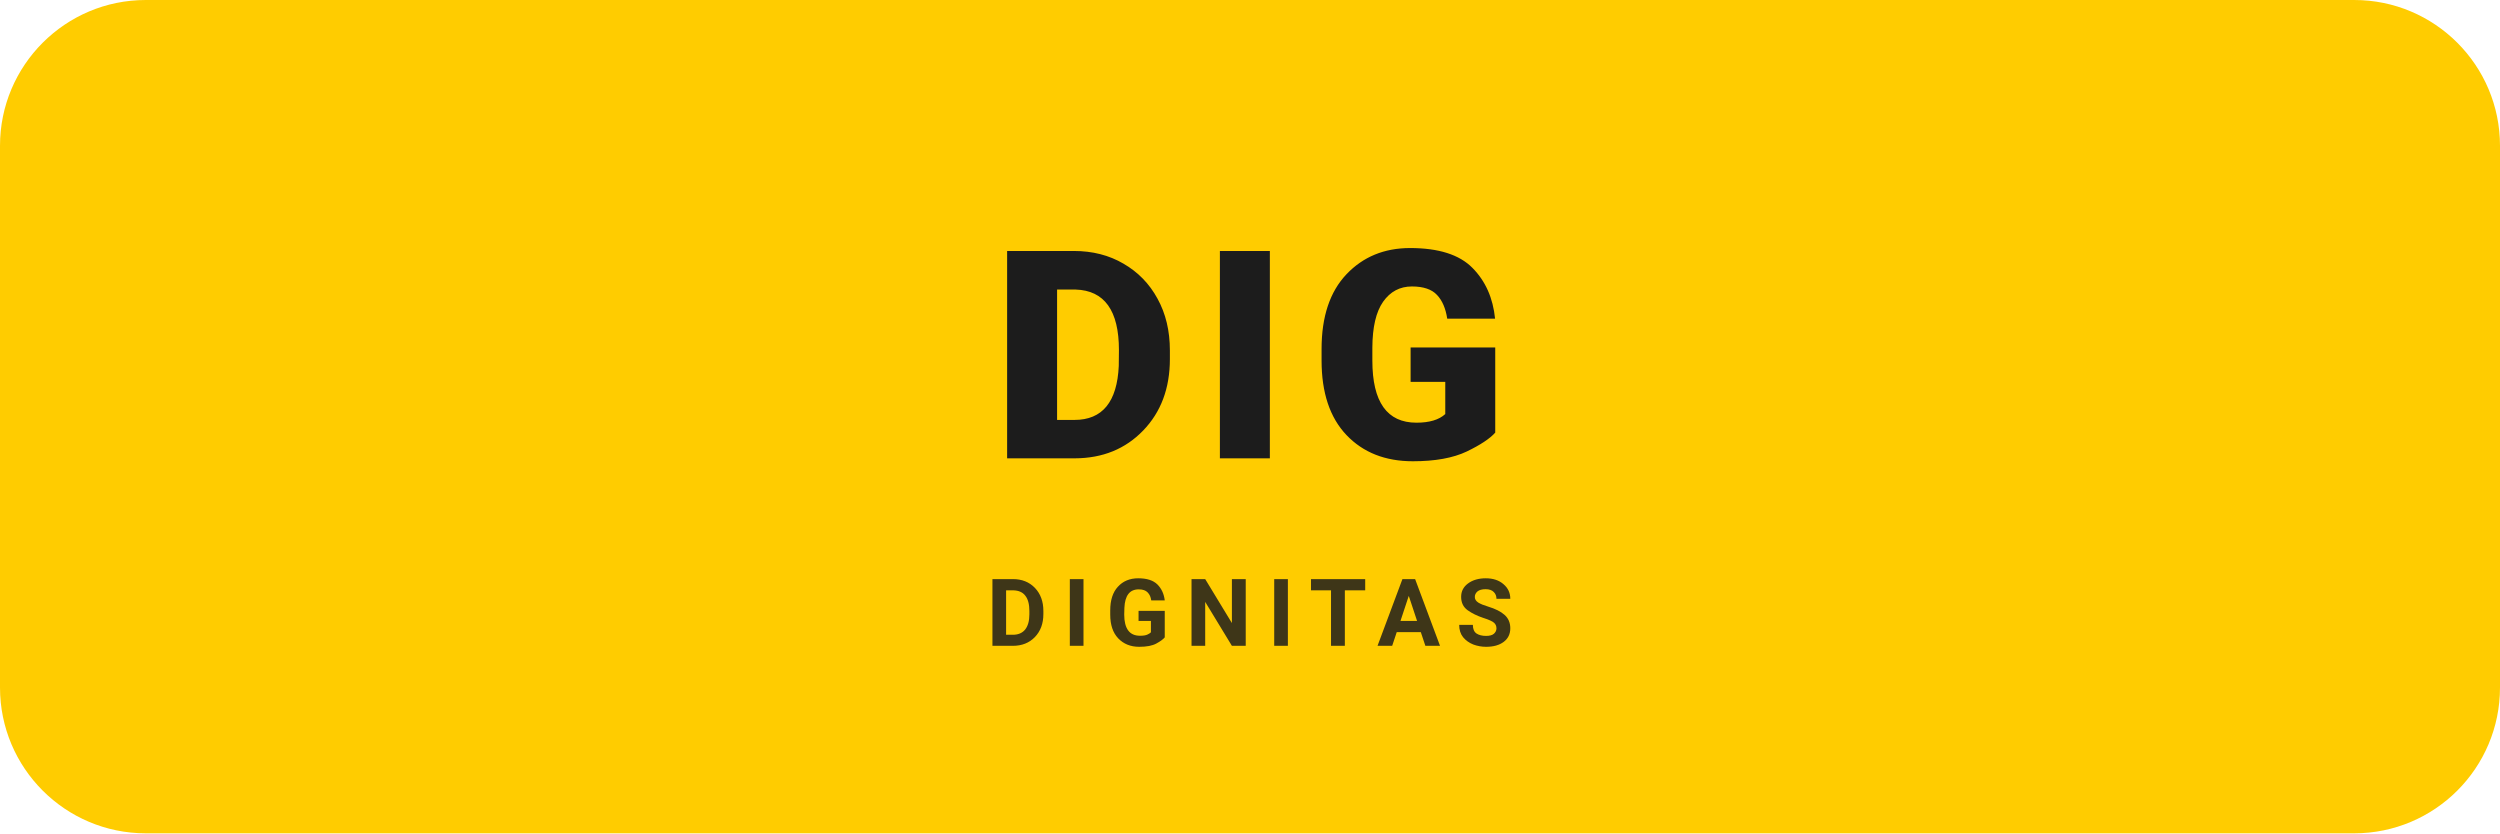
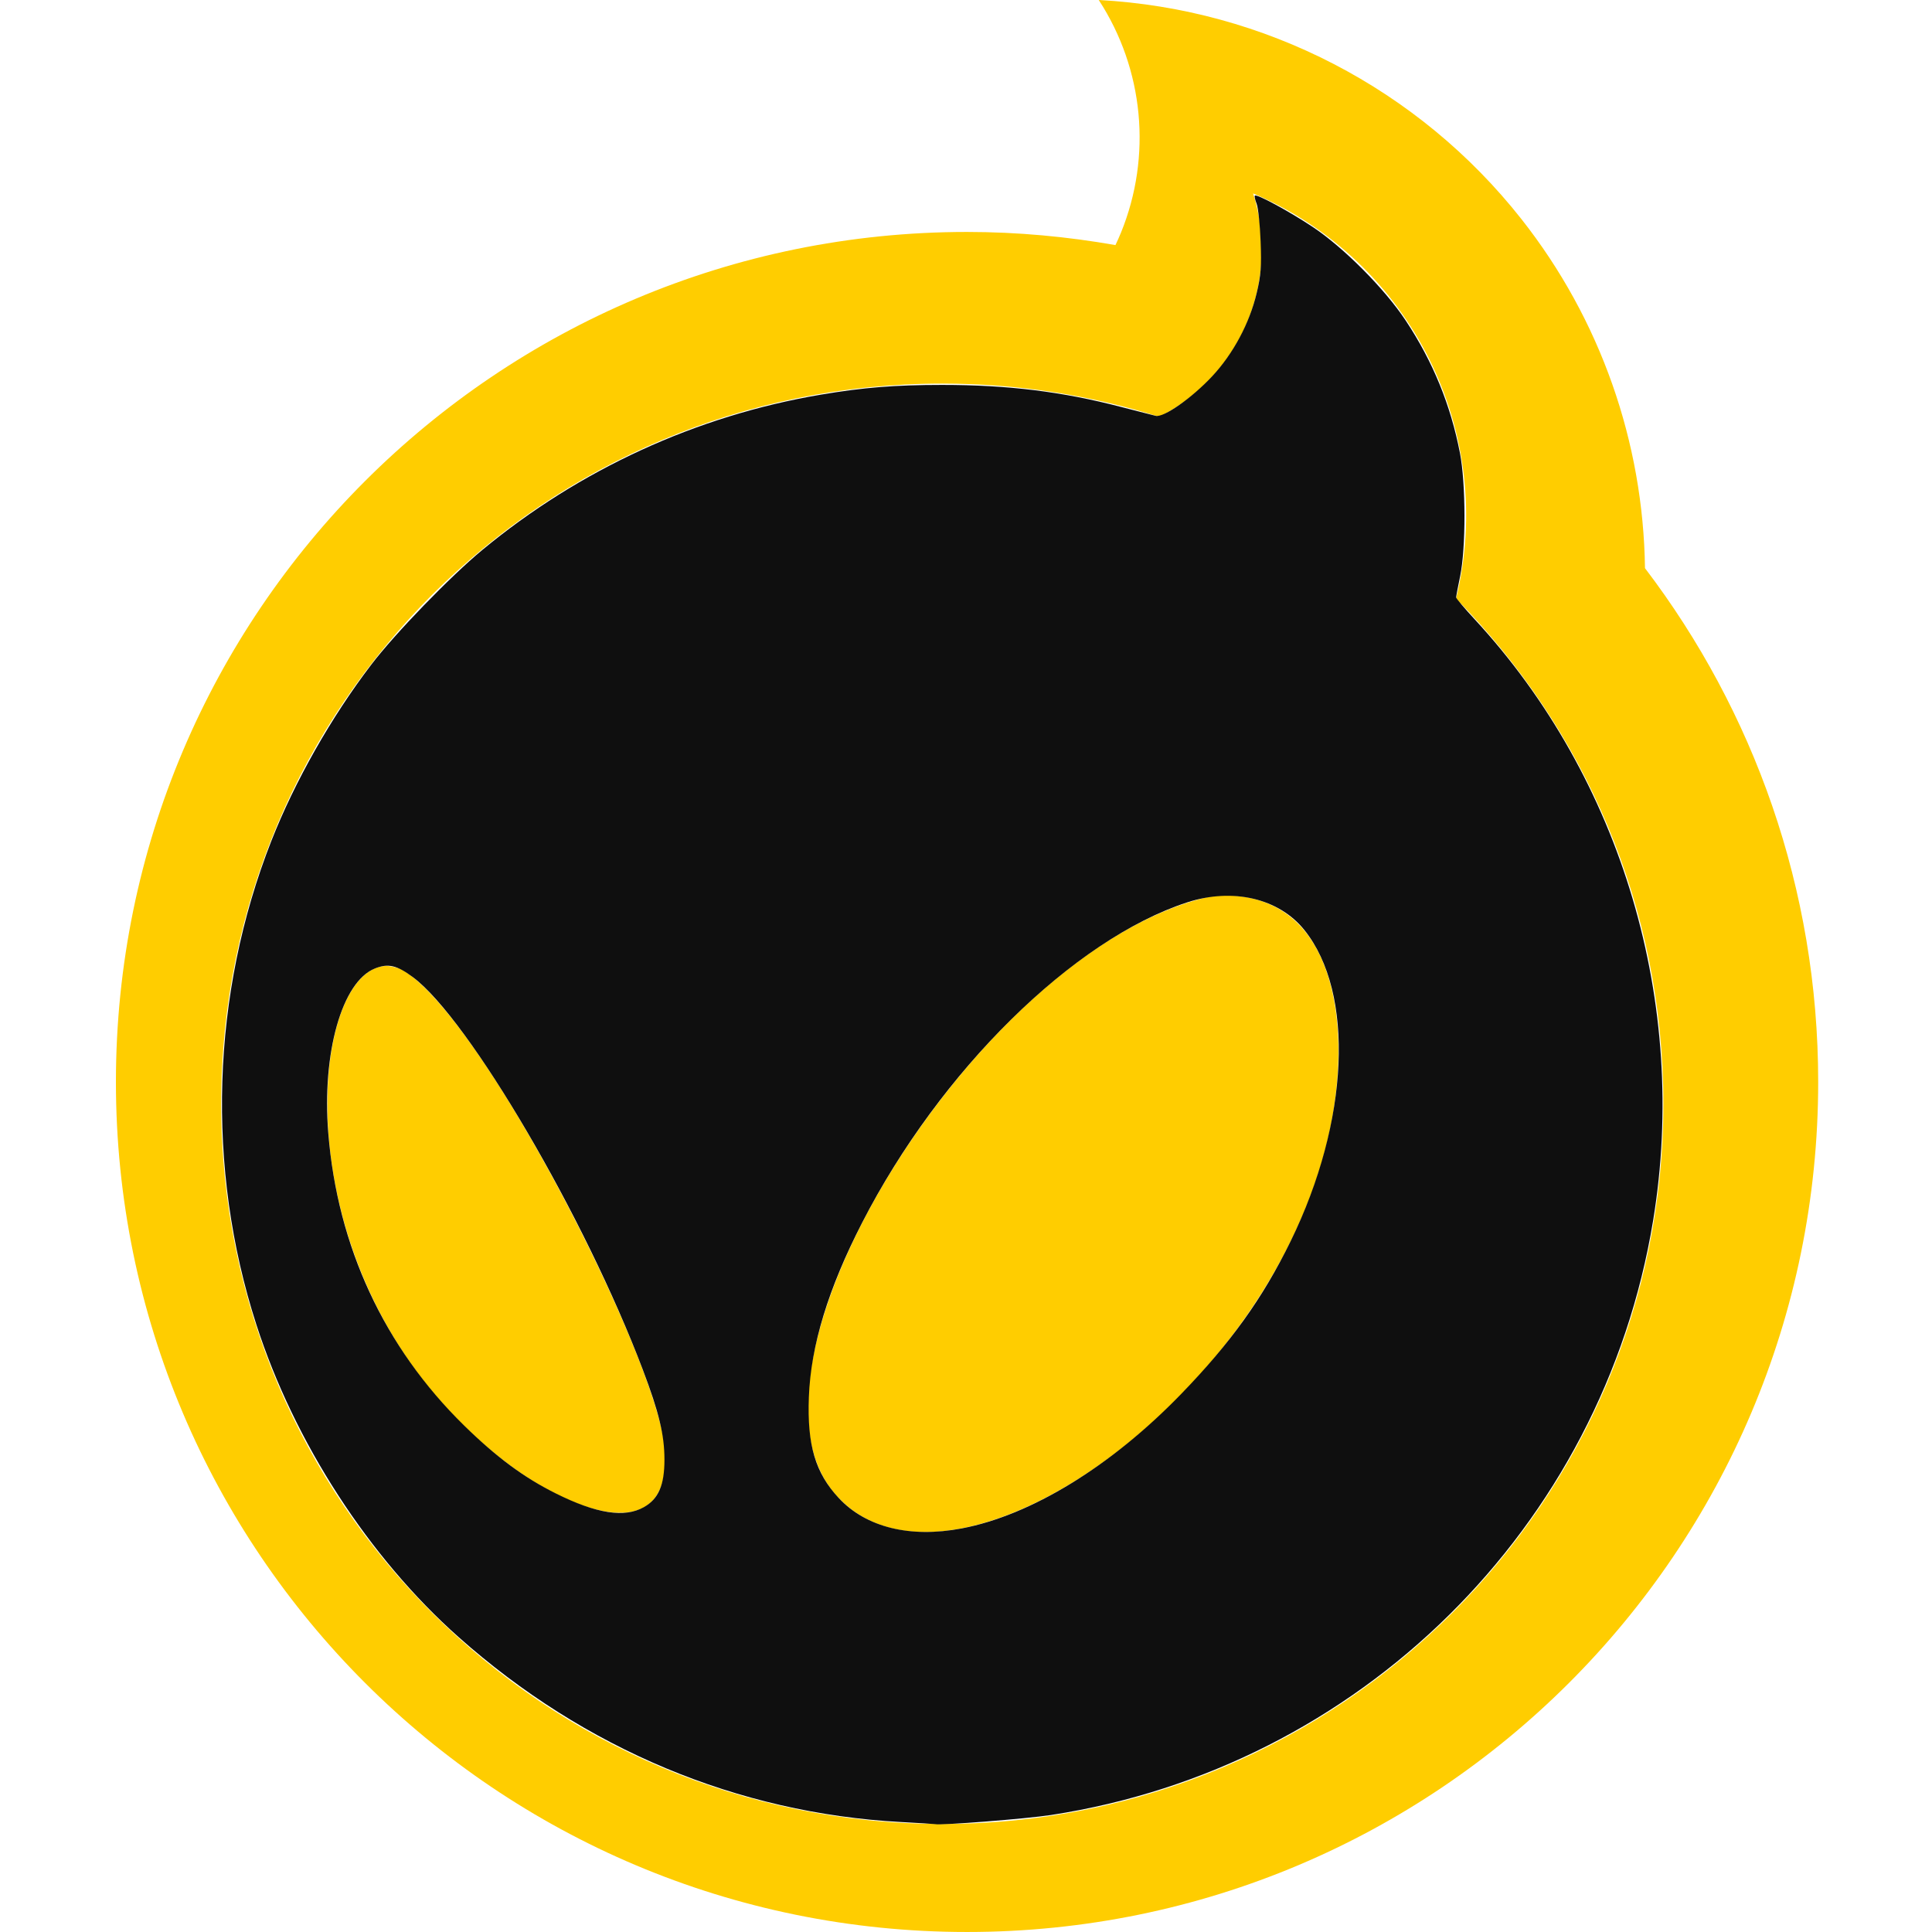
- <svg xmlns="http://www.w3.org/2000/svg" viewBox="0 0 240 80" width="240" height="80">
-   <rect width="240" height="80" rx="14" fill="#FFCC00" />
-   <text x="120" y="44" font-family="-apple-system, BlinkMacSystemFont, 'Segoe UI', Roboto, Helvetica, Arial, sans-serif" font-size="28" font-weight="900" fill="#1C1C1C" text-anchor="middle" letter-spacing="2">DIG</text>
-   <text x="120" y="62" font-family="-apple-system, BlinkMacSystemFont, 'Segoe UI', Roboto, Helvetica, Arial, sans-serif" font-size="9" font-weight="700" fill="#1C1C1C" opacity="0.85" text-anchor="middle" letter-spacing="1.5">DIGNITAS</text>
+ <svg xmlns="http://www.w3.org/2000/svg" width="400" height="400" fill-rule="evenodd" stroke-linejoin="round" stroke-miterlimit="1.414" clip-rule="evenodd" viewBox="0 0 400 400">
+   <g fill="#ffcd00" fill-rule="nonzero">
+     <path d="M195.088 377.631c-82.458 0-149.302-66.756-149.302-149.105 0-82.352 66.844-149.108 149.302-149.108 15.652 0 30.736 2.416 44.914 6.879a39.27 39.27 0 0 0 2.65-1.472c15.22-9.31 22.144-27.772 16.792-44.777 32.682 13.888 50.462 49.434 42.023 83.89 26.531 26.915 42.918 63.833 42.918 104.588 0 82.35-66.844 149.105-149.297 149.105m119.915-332.26C293.725 18.377 261.833 1.847 227.485 0a52.145 52.145 0 0 1 4.598 48.173c-.357.87-.743 1.726-1.14 2.57-9.986-1.754-20.239-2.72-30.725-2.72C102.894 48.022 24 126.813 24 224.008c0 97.199 78.894 175.99 176.218 175.99 97.32 0 176.218-78.791 176.218-175.99 0-39.978-13.371-76.825-35.859-106.374-.35-26.028-9.185-51.473-25.574-72.264" />
+     <path d="M251.68 185.4c-47.258 9.089-102.969 97.394-78.432 124.321 26.03 28.572 103.261-29.709 103.858-91.605.1-10.21-2.18-33.835-25.427-32.717M82.994 200.608c-.934-.286-2.223-.662-3.2-.614-16.612.822-22.421 67.441 25.703 103.312 14.596 10.884 34.191 16.82 32.05-4.037-1.906-18.556-37.73-89.359-54.553-98.661" />
+   </g>
+   <path fill="#0f0f0f" d="M186.486 377.23c-33.727-1.84-65.415-15.09-91.526-38.273-18.548-16.466-34.01-40.347-41.872-64.669-10.489-32.446-9.365-68.559 3.12-100.263 4.828-12.26 12.391-25.59 20.667-36.427 4.925-6.449 16.347-18.246 22.988-23.743 20.13-16.663 44.343-27.78 69.98-32.128 8.893-1.509 15.408-2.035 25.218-2.035 13.65 0 24.858 1.383 37.12 4.581 3.301.86 6.5 1.68 7.111 1.824 1.65.386 7.481-3.705 11.658-8.176 4.361-4.67 7.723-10.947 9.223-17.216.891-3.728 1.026-5.503.822-10.768-.136-3.468-.507-6.96-.827-7.761-.32-.801-.485-1.554-.366-1.672.389-.389 7.105 3.242 11.947 6.461 6.446 4.283 14.924 12.809 19.282 19.39 5.652 8.538 9.3 17.452 11.24 27.46 1.226 6.324 1.245 19.63.039 25.467-.46 2.22-.835 4.204-.835 4.41 0 .206 1.732 2.249 3.85 4.539 30.482 32.966 44.312 79.56 36.94 124.448-10.445 63.603-60.788 113.309-124.677 123.102-5.148.79-22.923 2.184-24.04 1.886-.14-.035-3.316-.234-7.062-.438zm12.604-60.782c14.38-2.728 30.912-12.844 45.396-27.78 10.294-10.613 16.966-19.919 22.729-31.702 12.146-24.835 13.313-51.382 2.835-64.421-5.267-6.554-14.813-8.8-24.273-5.713-23.588 7.7-51.11 34.833-67.298 66.347-7 13.63-10.612 25.455-11.012 36.065-.375 9.935 1.344 15.729 6.208 20.93 5.664 6.055 14.748 8.298 25.415 6.274zm-65.811-4.395c3.047-1.703 4.287-4.554 4.287-9.845 0-5.096-1.125-9.781-4.473-18.61-11.965-31.569-35.997-72.609-47.592-81.277-3.327-2.486-5.146-2.903-7.88-1.81-6.815 2.726-10.993 17.491-9.652 34.095 1.893 23.43 11.591 44.323 28.08 60.492 6.698 6.567 12.457 10.833 19.074 14.126 8.357 4.158 14.163 5.064 18.156 2.83z" />
</svg>
